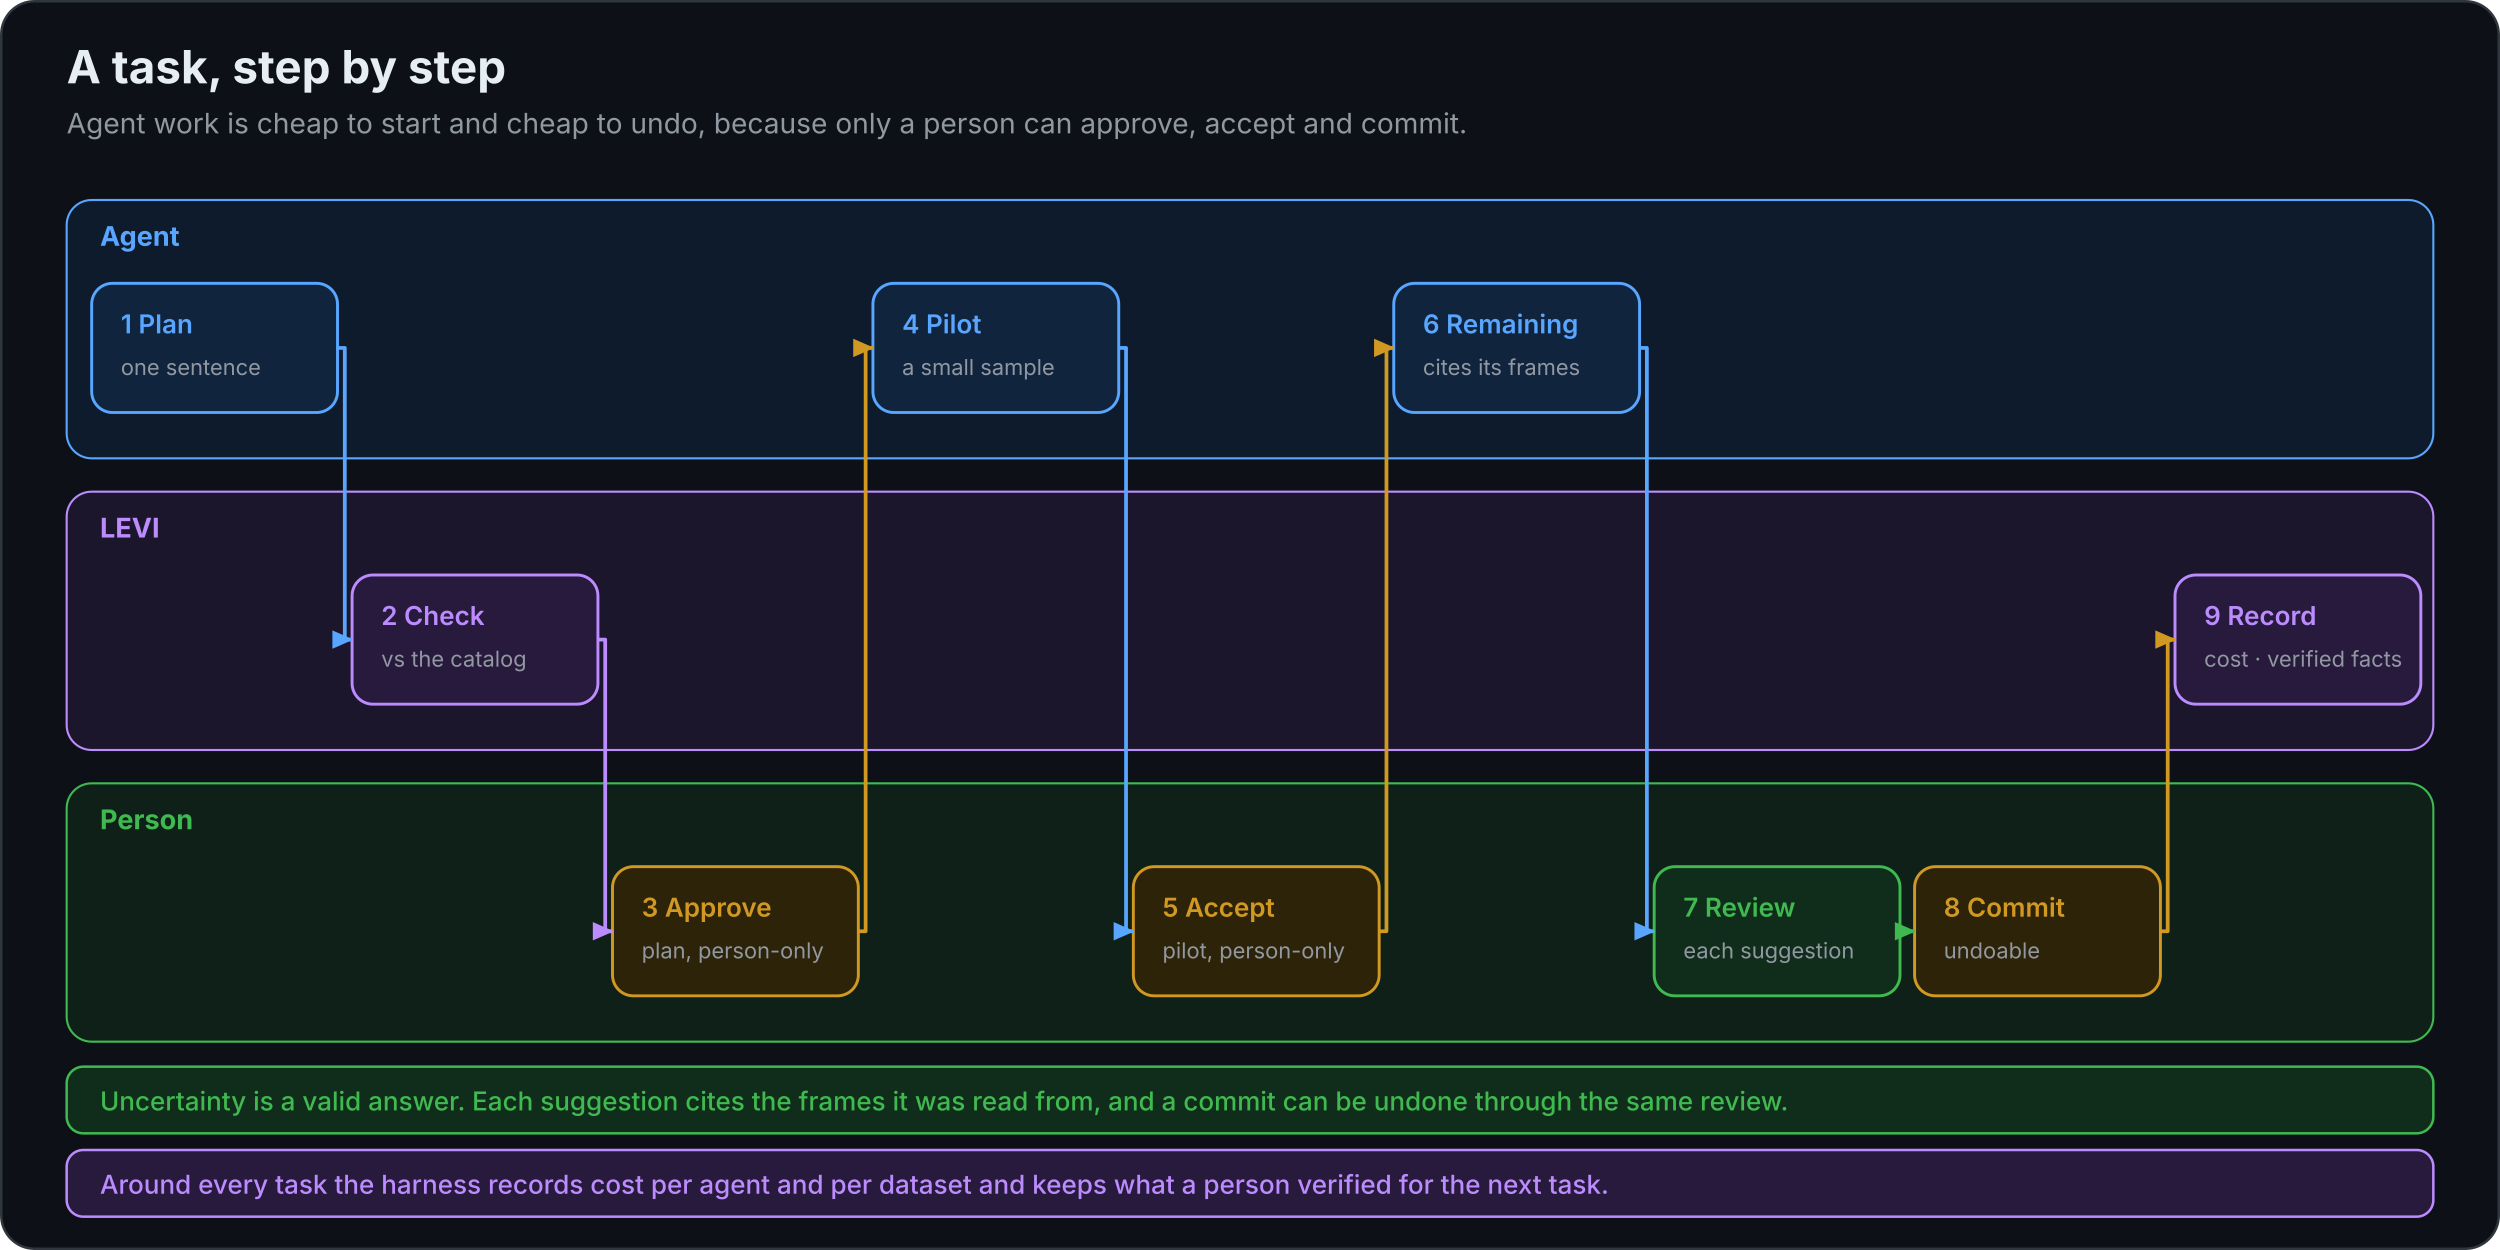
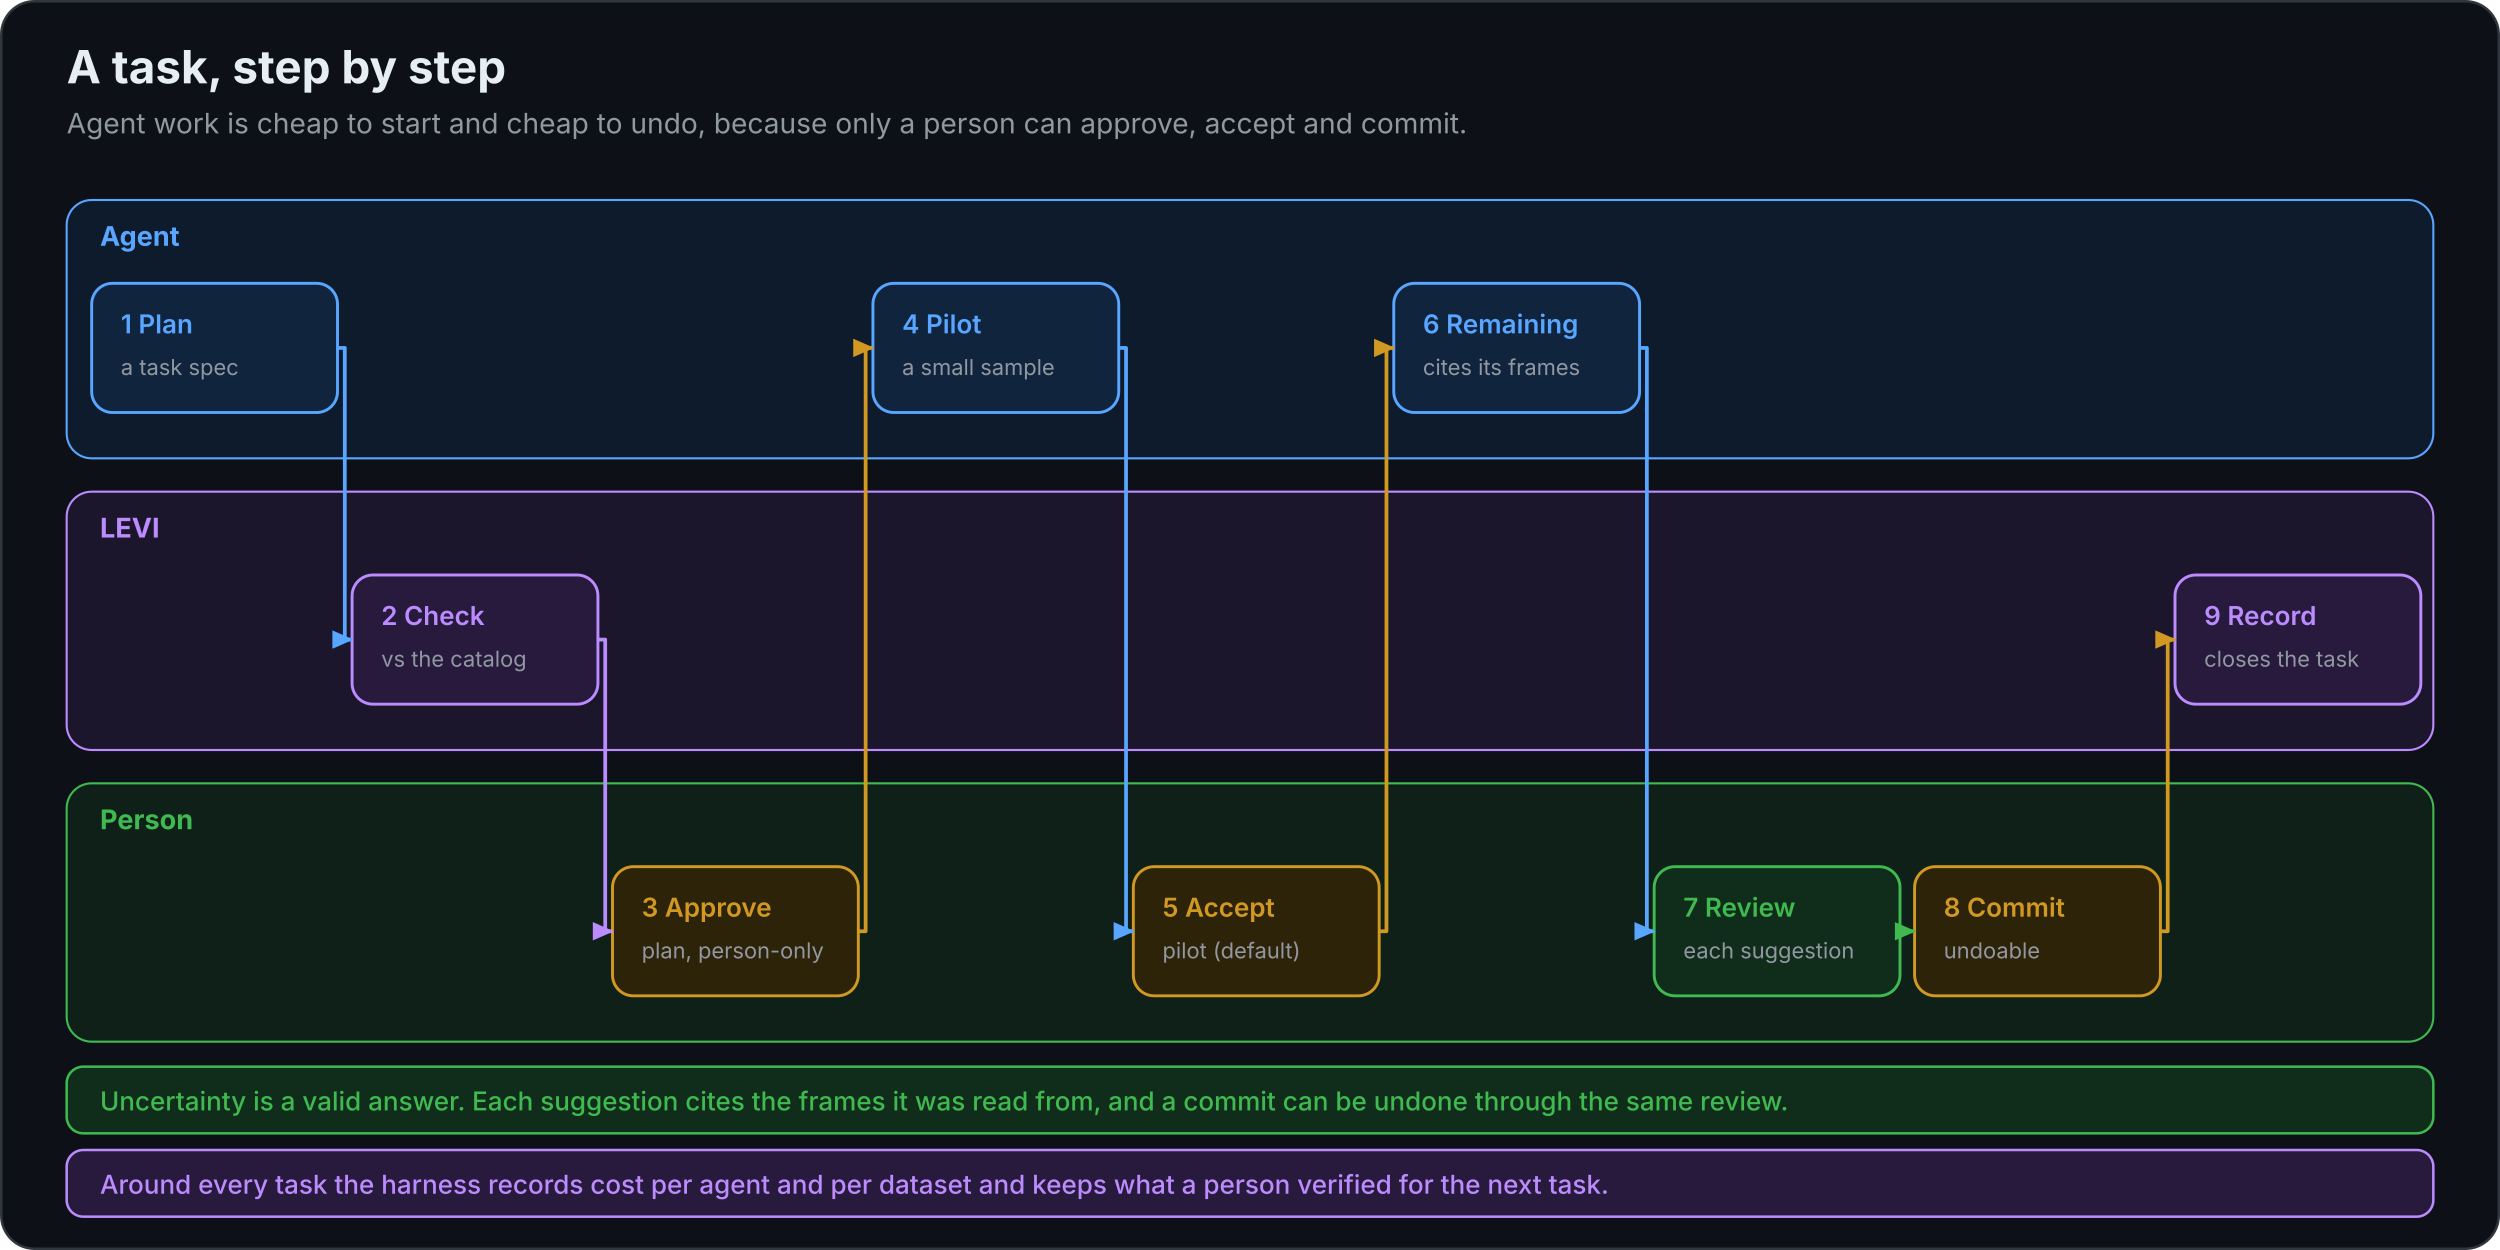
<svg xmlns="http://www.w3.org/2000/svg" viewBox="0 0 1200 600" width="1200" height="600" role="img" aria-labelledby="t d">
  <defs>
    <marker id="a_gate" viewBox="0 0 10 10" refX="8.5" refY="5" markerWidth="7" markerHeight="7" orient="auto">
      <path d="M1 1.5 L9 5 L1 8.5 Z" fill="#d29922" />
    </marker>
    <marker id="a_model" viewBox="0 0 10 10" refX="8.5" refY="5" markerWidth="7" markerHeight="7" orient="auto">
      <path d="M1 1.5 L9 5 L1 8.5 Z" fill="#58a6ff" />
    </marker>
    <marker id="a_person" viewBox="0 0 10 10" refX="8.5" refY="5" markerWidth="7" markerHeight="7" orient="auto">
      <path d="M1 1.5 L9 5 L1 8.5 Z" fill="#3fb950" />
    </marker>
    <marker id="a_system" viewBox="0 0 10 10" refX="8.5" refY="5" markerWidth="7" markerHeight="7" orient="auto">
      <path d="M1 1.5 L9 5 L1 8.5 Z" fill="#bc8cff" />
    </marker>
  </defs>
  <rect x="0.6" y="0.6" width="1198.8" height="598.8" rx="16" fill="#0d1117" stroke="#30363d" stroke-width="1.2" />
  <text x="32" y="40" font-family="Inter, -apple-system, 'Segoe UI', Roboto, 'Noto Sans', Helvetica, Arial, sans-serif" font-size="22" font-weight="700" text-anchor="start" fill="#e6edf3">A task, step by step</text>
  <text x="32" y="64" font-family="Inter, -apple-system, 'Segoe UI', Roboto, 'Noto Sans', Helvetica, Arial, sans-serif" font-size="13.5" font-weight="400" text-anchor="start" fill="#9198a1">Agent work is cheap to start and cheap to undo, because only a person can approve, accept and commit.</text>
  <rect x="32" y="96" width="1136" height="124" rx="12" fill="#10243e" fill-opacity="0.55" stroke="#58a6ff" stroke-width="1.0" />
  <text x="48" y="118" font-family="Inter, -apple-system, 'Segoe UI', Roboto, 'Noto Sans', Helvetica, Arial, sans-serif" font-size="13" font-weight="700" text-anchor="start" fill="#58a6ff">Agent</text>
  <rect x="32" y="236" width="1136" height="124" rx="12" fill="#271a3d" fill-opacity="0.55" stroke="#bc8cff" stroke-width="1.0" />
  <text x="48" y="258" font-family="Inter, -apple-system, 'Segoe UI', Roboto, 'Noto Sans', Helvetica, Arial, sans-serif" font-size="13" font-weight="700" text-anchor="start" fill="#bc8cff">LEVI</text>
  <rect x="32" y="376" width="1136" height="124" rx="12" fill="#0f2d1a" fill-opacity="0.55" stroke="#3fb950" stroke-width="1.0" />
  <text x="48" y="398" font-family="Inter, -apple-system, 'Segoe UI', Roboto, 'Noto Sans', Helvetica, Arial, sans-serif" font-size="13" font-weight="700" text-anchor="start" fill="#3fb950">Person</text>
  <rect x="44" y="136" width="118" height="62" rx="10" fill="#10243e" stroke="#58a6ff" stroke-width="1.4" />
  <text x="58" y="160" font-family="Inter, -apple-system, 'Segoe UI', Roboto, 'Noto Sans', Helvetica, Arial, sans-serif" font-size="12.5" font-weight="600" text-anchor="start" fill="#58a6ff">1  Plan</text>
-   <text x="58" y="180" font-family="Inter, -apple-system, 'Segoe UI', Roboto, 'Noto Sans', Helvetica, Arial, sans-serif" font-size="10.5" font-weight="400" text-anchor="start" fill="#9198a1">one sentence</text>
+   <text x="58" y="180" font-family="Inter, -apple-system, 'Segoe UI', Roboto, 'Noto Sans', Helvetica, Arial, sans-serif" font-size="10.5" font-weight="400" text-anchor="start" fill="#9198a1">a task spec</text>
  <rect x="169" y="276" width="118" height="62" rx="10" fill="#271a3d" stroke="#bc8cff" stroke-width="1.4" />
  <text x="183" y="300" font-family="Inter, -apple-system, 'Segoe UI', Roboto, 'Noto Sans', Helvetica, Arial, sans-serif" font-size="12.5" font-weight="600" text-anchor="start" fill="#bc8cff">2  Check</text>
  <text x="183" y="320" font-family="Inter, -apple-system, 'Segoe UI', Roboto, 'Noto Sans', Helvetica, Arial, sans-serif" font-size="10.5" font-weight="400" text-anchor="start" fill="#9198a1">vs the catalog</text>
  <rect x="294" y="416" width="118" height="62" rx="10" fill="#2d2308" stroke="#d29922" stroke-width="1.4" />
  <text x="308" y="440" font-family="Inter, -apple-system, 'Segoe UI', Roboto, 'Noto Sans', Helvetica, Arial, sans-serif" font-size="12.5" font-weight="600" text-anchor="start" fill="#d29922">3  Approve</text>
  <text x="308" y="460" font-family="Inter, -apple-system, 'Segoe UI', Roboto, 'Noto Sans', Helvetica, Arial, sans-serif" font-size="10.5" font-weight="400" text-anchor="start" fill="#9198a1">plan, person-only</text>
  <rect x="419" y="136" width="118" height="62" rx="10" fill="#10243e" stroke="#58a6ff" stroke-width="1.4" />
  <text x="433" y="160" font-family="Inter, -apple-system, 'Segoe UI', Roboto, 'Noto Sans', Helvetica, Arial, sans-serif" font-size="12.5" font-weight="600" text-anchor="start" fill="#58a6ff">4  Pilot</text>
  <text x="433" y="180" font-family="Inter, -apple-system, 'Segoe UI', Roboto, 'Noto Sans', Helvetica, Arial, sans-serif" font-size="10.5" font-weight="400" text-anchor="start" fill="#9198a1">a small sample</text>
  <rect x="544" y="416" width="118" height="62" rx="10" fill="#2d2308" stroke="#d29922" stroke-width="1.4" />
  <text x="558" y="440" font-family="Inter, -apple-system, 'Segoe UI', Roboto, 'Noto Sans', Helvetica, Arial, sans-serif" font-size="12.5" font-weight="600" text-anchor="start" fill="#d29922">5  Accept</text>
-   <text x="558" y="460" font-family="Inter, -apple-system, 'Segoe UI', Roboto, 'Noto Sans', Helvetica, Arial, sans-serif" font-size="10.5" font-weight="400" text-anchor="start" fill="#9198a1">pilot, person-only</text>
+   <text x="558" y="460" font-family="Inter, -apple-system, 'Segoe UI', Roboto, 'Noto Sans', Helvetica, Arial, sans-serif" font-size="10.5" font-weight="400" text-anchor="start" fill="#9198a1">pilot (default)</text>
  <rect x="669" y="136" width="118" height="62" rx="10" fill="#10243e" stroke="#58a6ff" stroke-width="1.4" />
  <text x="683" y="160" font-family="Inter, -apple-system, 'Segoe UI', Roboto, 'Noto Sans', Helvetica, Arial, sans-serif" font-size="12.5" font-weight="600" text-anchor="start" fill="#58a6ff">6  Remaining</text>
  <text x="683" y="180" font-family="Inter, -apple-system, 'Segoe UI', Roboto, 'Noto Sans', Helvetica, Arial, sans-serif" font-size="10.5" font-weight="400" text-anchor="start" fill="#9198a1">cites its frames</text>
  <rect x="794" y="416" width="118" height="62" rx="10" fill="#0f2d1a" stroke="#3fb950" stroke-width="1.4" />
  <text x="808" y="440" font-family="Inter, -apple-system, 'Segoe UI', Roboto, 'Noto Sans', Helvetica, Arial, sans-serif" font-size="12.5" font-weight="600" text-anchor="start" fill="#3fb950">7  Review</text>
  <text x="808" y="460" font-family="Inter, -apple-system, 'Segoe UI', Roboto, 'Noto Sans', Helvetica, Arial, sans-serif" font-size="10.5" font-weight="400" text-anchor="start" fill="#9198a1">each suggestion</text>
  <rect x="919" y="416" width="118" height="62" rx="10" fill="#2d2308" stroke="#d29922" stroke-width="1.4" />
  <text x="933" y="440" font-family="Inter, -apple-system, 'Segoe UI', Roboto, 'Noto Sans', Helvetica, Arial, sans-serif" font-size="12.5" font-weight="600" text-anchor="start" fill="#d29922">8  Commit</text>
  <text x="933" y="460" font-family="Inter, -apple-system, 'Segoe UI', Roboto, 'Noto Sans', Helvetica, Arial, sans-serif" font-size="10.5" font-weight="400" text-anchor="start" fill="#9198a1">undoable</text>
  <rect x="1044" y="276" width="118" height="62" rx="10" fill="#271a3d" stroke="#bc8cff" stroke-width="1.4" />
  <text x="1058" y="300" font-family="Inter, -apple-system, 'Segoe UI', Roboto, 'Noto Sans', Helvetica, Arial, sans-serif" font-size="12.5" font-weight="600" text-anchor="start" fill="#bc8cff">9  Record</text>
-   <text x="1058" y="320" font-family="Inter, -apple-system, 'Segoe UI', Roboto, 'Noto Sans', Helvetica, Arial, sans-serif" font-size="10.5" font-weight="400" text-anchor="start" fill="#9198a1">cost · verified facts</text>
+   <text x="1058" y="320" font-family="Inter, -apple-system, 'Segoe UI', Roboto, 'Noto Sans', Helvetica, Arial, sans-serif" font-size="10.5" font-weight="400" text-anchor="start" fill="#9198a1">closes the task</text>
  <path d="M162 167 L165.5 167 L165.5 307 L169 307" fill="none" stroke="#58a6ff" stroke-width="1.8" stroke-linejoin="round" marker-end="url(#a_model)" />
  <path d="M287 307 L290.5 307 L290.5 447 L294 447" fill="none" stroke="#bc8cff" stroke-width="1.8" stroke-linejoin="round" marker-end="url(#a_system)" />
  <path d="M412 447 L415.5 447 L415.5 167 L419 167" fill="none" stroke="#d29922" stroke-width="1.8" stroke-linejoin="round" marker-end="url(#a_gate)" />
  <path d="M537 167 L540.5 167 L540.5 447 L544 447" fill="none" stroke="#58a6ff" stroke-width="1.8" stroke-linejoin="round" marker-end="url(#a_model)" />
  <path d="M662 447 L665.5 447 L665.5 167 L669 167" fill="none" stroke="#d29922" stroke-width="1.8" stroke-linejoin="round" marker-end="url(#a_gate)" />
  <path d="M787 167 L790.5 167 L790.5 447 L794 447" fill="none" stroke="#58a6ff" stroke-width="1.8" stroke-linejoin="round" marker-end="url(#a_model)" />
  <path d="M912 447 L915.5 447 L915.5 447 L919 447" fill="none" stroke="#3fb950" stroke-width="1.8" stroke-linejoin="round" marker-end="url(#a_person)" />
  <path d="M1037 447 L1040.5 447 L1040.5 307 L1044 307" fill="none" stroke="#d29922" stroke-width="1.8" stroke-linejoin="round" marker-end="url(#a_gate)" />
  <rect x="32" y="512" width="1136" height="32" rx="8" fill="#0f2d1a" stroke="#3fb950" stroke-width="1.2" />
  <text x="48" y="533" font-family="Inter, -apple-system, 'Segoe UI', Roboto, 'Noto Sans', Helvetica, Arial, sans-serif" font-size="12.5" font-weight="500" text-anchor="start" fill="#3fb950">Uncertainty is a valid answer. Each suggestion cites the frames it was read from, and a commit can be undone through the same review.</text>
  <rect x="32" y="552" width="1136" height="32" rx="8" fill="#271a3d" stroke="#bc8cff" stroke-width="1.2" />
  <text x="48" y="573" font-family="Inter, -apple-system, 'Segoe UI', Roboto, 'Noto Sans', Helvetica, Arial, sans-serif" font-size="12.5" font-weight="500" text-anchor="start" fill="#bc8cff">Around every task the harness records cost per agent and per dataset and keeps what a person verified for the next task.</text>
</svg>
